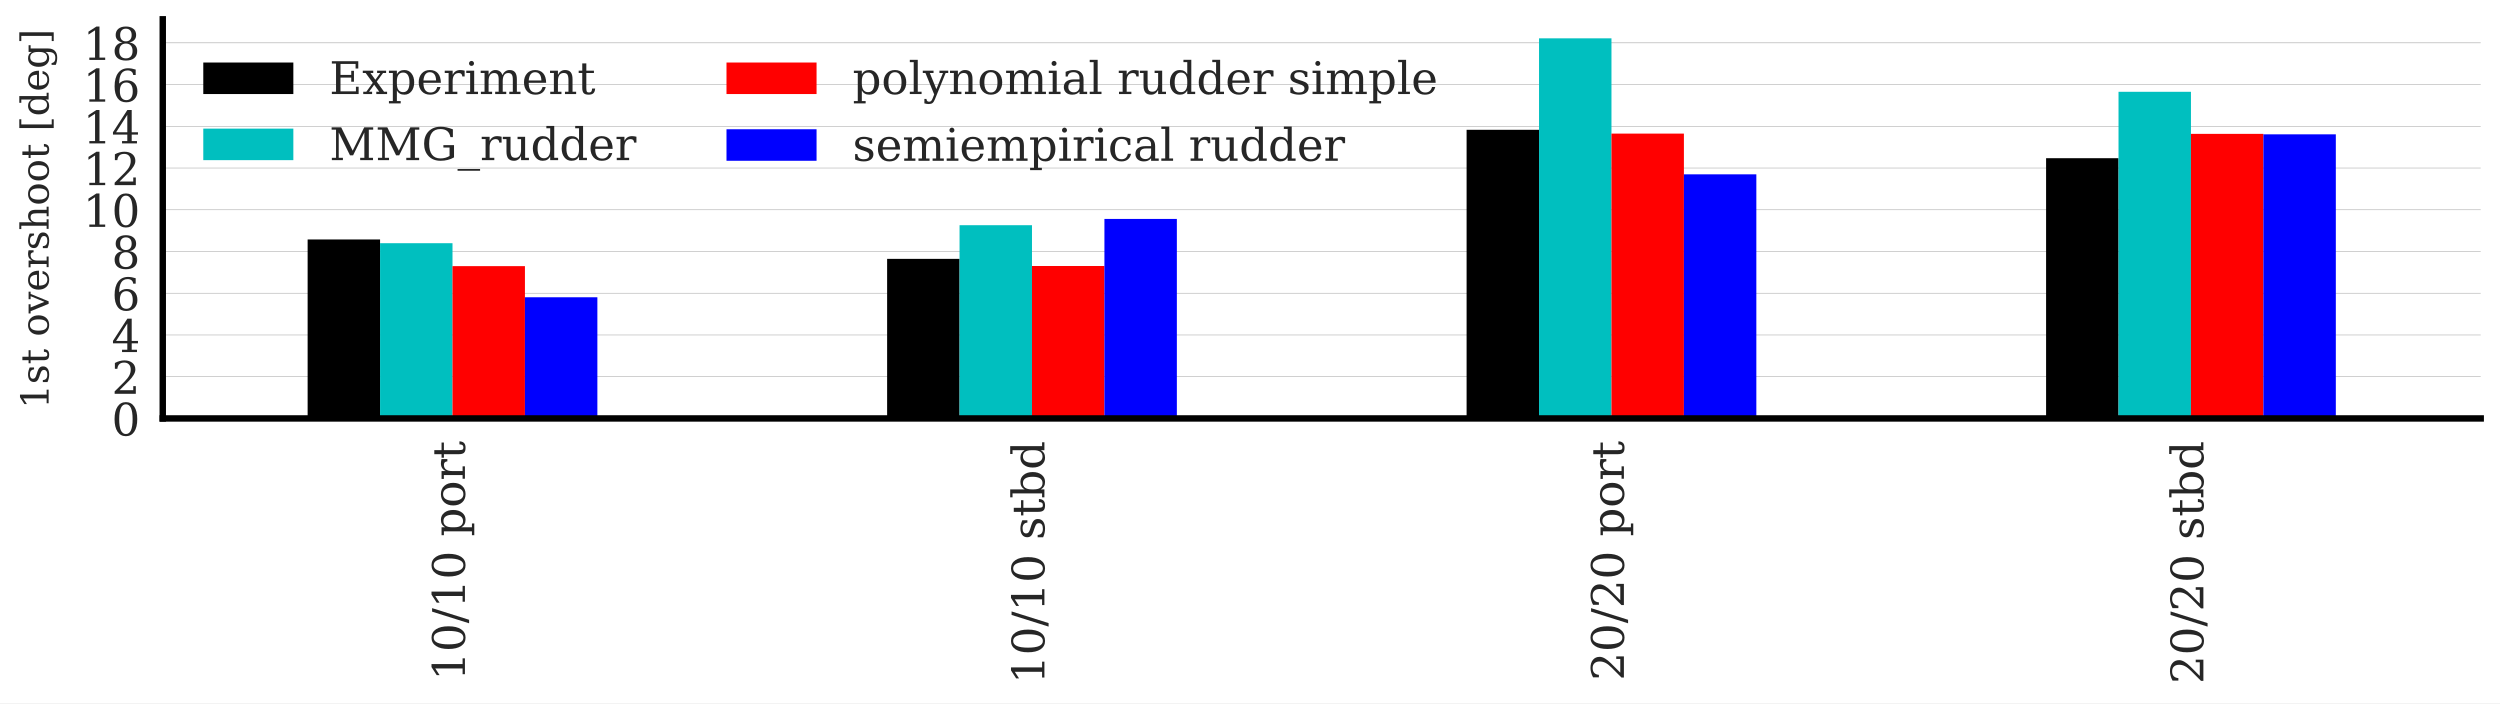
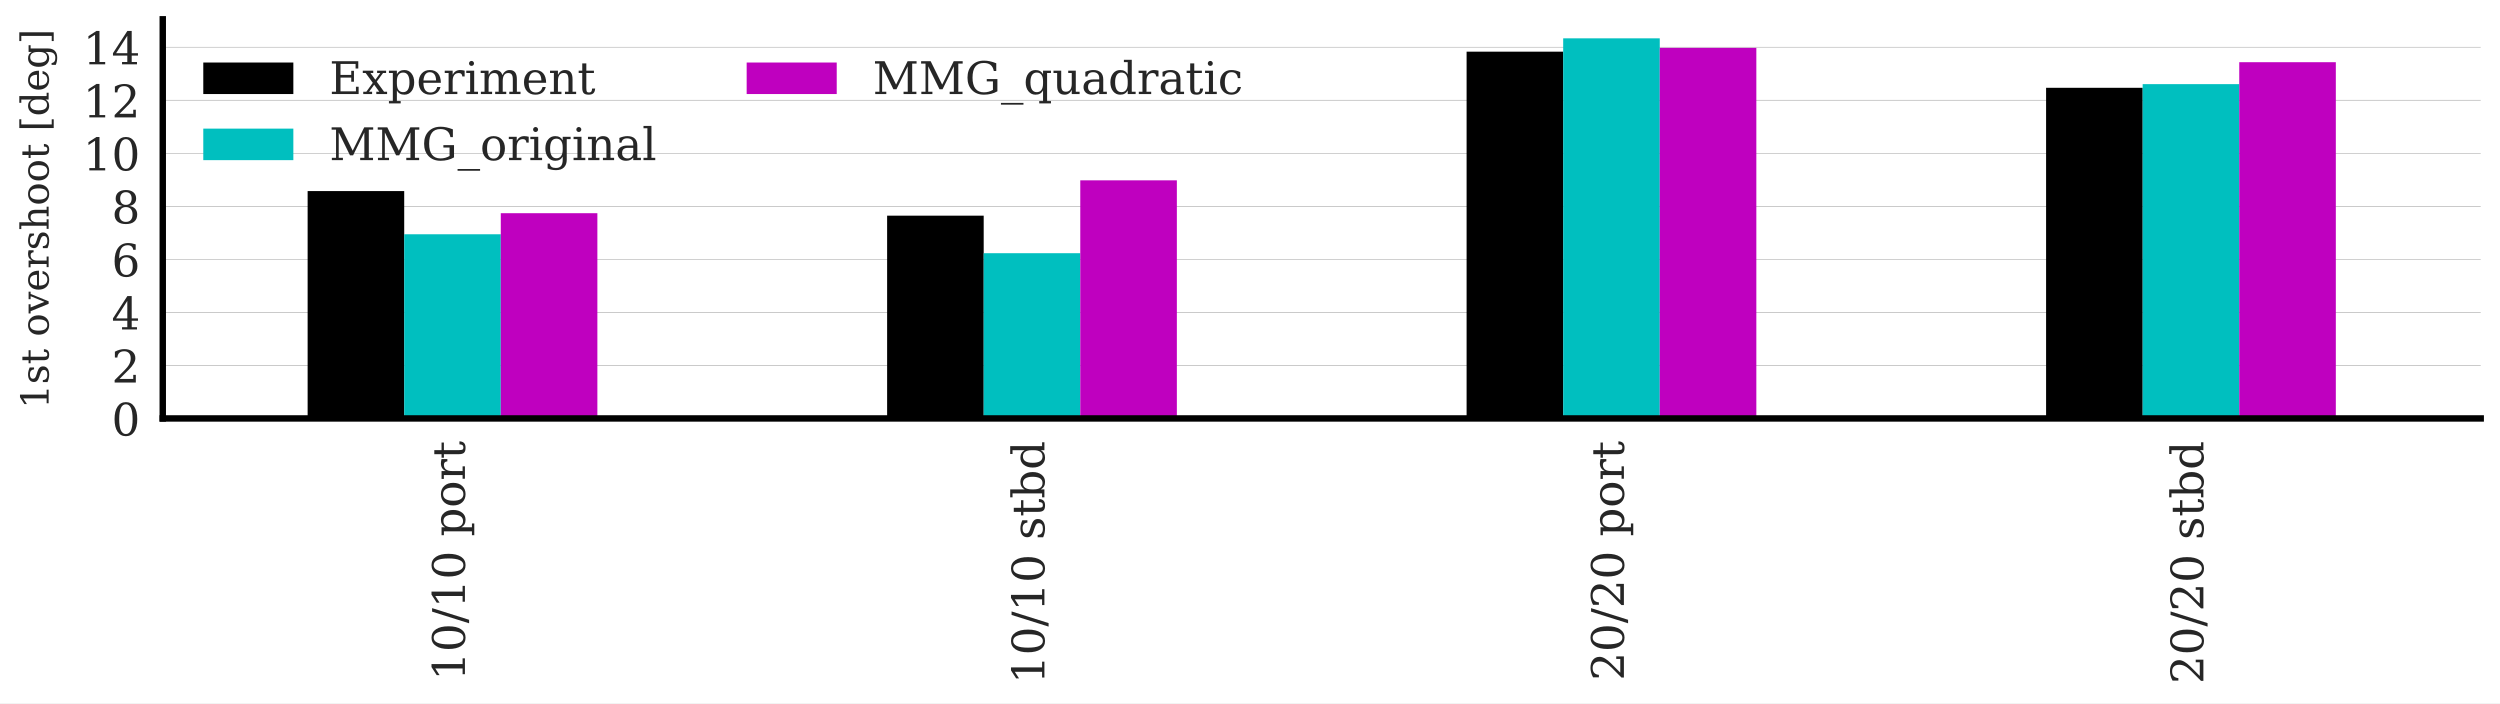
<svg xmlns="http://www.w3.org/2000/svg" xmlns:xlink="http://www.w3.org/1999/xlink" width="388.619pt" height="109.312pt" viewBox="0 0 388.619 109.312" version="1.1">
  <defs>
    <style type="text/css">*{stroke-linejoin: round; stroke-linecap: butt}</style>
  </defs>
  <g id="figure_1">
    <g id="patch_1">
      <path d="M 0 109.312  L 388.619 109.312  L 388.619 0  L 0 0  z " style="fill: #ffffff" />
    </g>
    <g id="axes_1">
      <g id="patch_2">
        <path d="M 25.3 65.046  L 385.619 65.046  L 385.619 3  L 25.3 3  z " style="fill: #ffffff" />
      </g>
      <g id="matplotlib.axis_1">
        <g id="xtick_1">
          <g id="line2d_1" />
          <g id="text_1">
            <g style="fill: #262626" transform="translate(72.27138 105.7983) rotate(-90) scale(0.07 -0.07)">
              <defs>
                <path id="DejaVuSerif-31" d="M 909 0  L 909 331  L 1722 331  L 1722 4213  L 781 3603  L 781 4013  L 1919 4750  L 2350 4750  L 2350 331  L 3163 331  L 3163 0  L 909 0  z " transform="scale(0.015625)" />
                <path id="DejaVuSerif-30" d="M 2034 219  Q 2513 219 2750 744  Q 2988 1269 2988 2328  Q 2988 3391 2750 3916  Q 2513 4441 2034 4441  Q 1556 4441 1318 3916  Q 1081 3391 1081 2328  Q 1081 1269 1318 744  Q 1556 219 2034 219  z M 2034 -91  Q 1275 -91 848 546  Q 422 1184 422 2328  Q 422 3475 848 4112  Q 1275 4750 2034 4750  Q 2797 4750 3222 4112  Q 3647 3475 3647 2328  Q 3647 1184 3222 546  Q 2797 -91 2034 -91  z " transform="scale(0.015625)" />
                <path id="DejaVuSerif-2f" d="M 1656 4666  L 2156 4666  L 500 -594  L 0 -594  L 1656 4666  z " transform="scale(0.015625)" />
                <path id="DejaVuSerif-20" transform="scale(0.015625)" />
                <path id="DejaVuSerif-70" d="M 1313 1825  L 1313 1497  Q 1313 897 1542 583  Q 1772 269 2209 269  Q 2650 269 2876 622  Q 3103 975 3103 1663  Q 3103 2353 2876 2703  Q 2650 3053 2209 3053  Q 1772 3053 1542 2737  Q 1313 2422 1313 1825  z M 738 2988  L 184 2988  L 184 3322  L 1313 3322  L 1313 2803  Q 1481 3116 1742 3264  Q 2003 3413 2388 3413  Q 3000 3413 3387 2928  Q 3775 2444 3775 1663  Q 3775 881 3387 395  Q 3000 -91 2388 -91  Q 2003 -91 1742 57  Q 1481 206 1313 519  L 1313 -997  L 1856 -997  L 1856 -1331  L 184 -1331  L 184 -997  L 738 -997  L 738 2988  z " transform="scale(0.015625)" />
                <path id="DejaVuSerif-6f" d="M 1925 219  Q 2388 219 2623 584  Q 2859 950 2859 1663  Q 2859 2375 2623 2739  Q 2388 3103 1925 3103  Q 1463 3103 1227 2739  Q 991 2375 991 1663  Q 991 950 1228 584  Q 1466 219 1925 219  z M 1925 -91  Q 1200 -91 759 389  Q 319 869 319 1663  Q 319 2456 758 2934  Q 1197 3413 1925 3413  Q 2653 3413 3092 2934  Q 3531 2456 3531 1663  Q 3531 869 3092 389  Q 2653 -91 1925 -91  z " transform="scale(0.015625)" />
                <path id="DejaVuSerif-72" d="M 3059 3328  L 3059 2497  L 2728 2497  Q 2713 2744 2591 2866  Q 2469 2988 2234 2988  Q 1809 2988 1582 2694  Q 1356 2400 1356 1850  L 1356 331  L 2022 331  L 2022 0  L 263 0  L 263 331  L 781 331  L 781 2994  L 231 2994  L 231 3322  L 1356 3322  L 1356 2731  Q 1525 3078 1790 3245  Q 2056 3413 2438 3413  Q 2578 3413 2733 3391  Q 2888 3369 3059 3328  z " transform="scale(0.015625)" />
                <path id="DejaVuSerif-74" d="M 691 2988  L 184 2988  L 184 3322  L 691 3322  L 691 4353  L 1269 4353  L 1269 3322  L 2350 3322  L 2350 2988  L 1269 2988  L 1269 878  Q 1269 456 1350 337  Q 1431 219 1650 219  Q 1875 219 1978 351  Q 2081 484 2088 781  L 2522 781  Q 2497 328 2275 118  Q 2053 -91 1600 -91  Q 1103 -91 897 129  Q 691 350 691 878  L 691 2988  z " transform="scale(0.015625)" />
              </defs>
              <use xlink:href="#DejaVuSerif-31" />
              <use xlink:href="#DejaVuSerif-30" x="63.623" />
              <use xlink:href="#DejaVuSerif-2f" x="127.246" />
              <use xlink:href="#DejaVuSerif-31" x="160.938" />
              <use xlink:href="#DejaVuSerif-30" x="224.561" />
              <use xlink:href="#DejaVuSerif-20" x="288.184" />
              <use xlink:href="#DejaVuSerif-70" x="319.971" />
              <use xlink:href="#DejaVuSerif-6f" x="383.984" />
              <use xlink:href="#DejaVuSerif-72" x="444.189" />
              <use xlink:href="#DejaVuSerif-74" x="491.992" />
            </g>
          </g>
        </g>
        <g id="xtick_2">
          <g id="line2d_2" />
          <g id="text_2">
            <g style="fill: #262626" transform="translate(162.3512 106.3113) rotate(-90) scale(0.07 -0.07)">
              <defs>
                <path id="DejaVuSerif-73" d="M 359 184  L 359 959  L 691 959  Q 703 588 923 403  Q 1144 219 1575 219  Q 1963 219 2166 364  Q 2369 509 2369 788  Q 2369 1006 2220 1140  Q 2072 1275 1594 1428  L 1178 1569  Q 750 1706 558 1912  Q 366 2119 366 2438  Q 366 2894 700 3153  Q 1034 3413 1625 3413  Q 1888 3413 2178 3344  Q 2469 3275 2778 3144  L 2778 2419  L 2447 2419  Q 2434 2741 2221 2922  Q 2009 3103 1644 3103  Q 1281 3103 1095 2975  Q 909 2847 909 2591  Q 909 2381 1050 2254  Q 1191 2128 1613 1997  L 2069 1856  Q 2541 1709 2748 1489  Q 2956 1269 2956 922  Q 2956 450 2595 179  Q 2234 -91 1600 -91  Q 1278 -91 972 -22  Q 666 47 359 184  z " transform="scale(0.015625)" />
                <path id="DejaVuSerif-62" d="M 738 331  L 738 4531  L 184 4531  L 184 4863  L 1313 4863  L 1313 2803  Q 1481 3116 1742 3264  Q 2003 3413 2388 3413  Q 3000 3413 3387 2928  Q 3775 2444 3775 1663  Q 3775 881 3387 395  Q 3000 -91 2388 -91  Q 2003 -91 1742 57  Q 1481 206 1313 519  L 1313 0  L 184 0  L 184 331  L 738 331  z M 1313 1497  Q 1313 897 1542 583  Q 1772 269 2209 269  Q 2650 269 2876 622  Q 3103 975 3103 1663  Q 3103 2353 2876 2703  Q 2650 3053 2209 3053  Q 1772 3053 1542 2737  Q 1313 2422 1313 1825  L 1313 1497  z " transform="scale(0.015625)" />
                <path id="DejaVuSerif-64" d="M 3359 331  L 3909 331  L 3909 0  L 2784 0  L 2784 519  Q 2616 206 2355 57  Q 2094 -91 1709 -91  Q 1097 -91 708 395  Q 319 881 319 1663  Q 319 2444 706 2928  Q 1094 3413 1709 3413  Q 2094 3413 2355 3264  Q 2616 3116 2784 2803  L 2784 4531  L 2241 4531  L 2241 4863  L 3359 4863  L 3359 331  z M 2784 1497  L 2784 1825  Q 2784 2422 2554 2737  Q 2325 3053 1888 3053  Q 1444 3053 1217 2703  Q 991 2353 991 1663  Q 991 975 1217 622  Q 1444 269 1888 269  Q 2325 269 2554 583  Q 2784 897 2784 1497  z " transform="scale(0.015625)" />
              </defs>
              <use xlink:href="#DejaVuSerif-31" />
              <use xlink:href="#DejaVuSerif-30" x="63.623" />
              <use xlink:href="#DejaVuSerif-2f" x="127.246" />
              <use xlink:href="#DejaVuSerif-31" x="160.938" />
              <use xlink:href="#DejaVuSerif-30" x="224.561" />
              <use xlink:href="#DejaVuSerif-20" x="288.184" />
              <use xlink:href="#DejaVuSerif-73" x="319.971" />
              <use xlink:href="#DejaVuSerif-74" x="371.289" />
              <use xlink:href="#DejaVuSerif-62" x="411.475" />
              <use xlink:href="#DejaVuSerif-64" x="475.488" />
            </g>
          </g>
        </g>
        <g id="xtick_3">
          <g id="line2d_3" />
          <g id="text_3">
            <g style="fill: #262626" transform="translate(252.4309 105.7983) rotate(-90) scale(0.07 -0.07)">
              <defs>
                <path id="DejaVuSerif-32" d="M 819 3553  L 469 3553  L 469 4384  Q 803 4563 1142 4656  Q 1481 4750 1806 4750  Q 2534 4750 2956 4397  Q 3378 4044 3378 3438  Q 3378 2753 2422 1800  Q 2347 1728 2309 1691  L 1131 513  L 3078 513  L 3078 1088  L 3444 1088  L 3444 0  L 434 0  L 434 341  L 1850 1753  Q 2319 2222 2519 2614  Q 2719 3006 2719 3438  Q 2719 3909 2473 4175  Q 2228 4441 1797 4441  Q 1350 4441 1106 4219  Q 863 3997 819 3553  z " transform="scale(0.015625)" />
              </defs>
              <use xlink:href="#DejaVuSerif-32" />
              <use xlink:href="#DejaVuSerif-30" x="63.623" />
              <use xlink:href="#DejaVuSerif-2f" x="127.246" />
              <use xlink:href="#DejaVuSerif-32" x="160.938" />
              <use xlink:href="#DejaVuSerif-30" x="224.561" />
              <use xlink:href="#DejaVuSerif-20" x="288.184" />
              <use xlink:href="#DejaVuSerif-70" x="319.971" />
              <use xlink:href="#DejaVuSerif-6f" x="383.984" />
              <use xlink:href="#DejaVuSerif-72" x="444.189" />
              <use xlink:href="#DejaVuSerif-74" x="491.992" />
            </g>
          </g>
        </g>
        <g id="xtick_4">
          <g id="line2d_4" />
          <g id="text_4">
            <g style="fill: #262626" transform="translate(342.5107 106.3113) rotate(-90) scale(0.07 -0.07)">
              <use xlink:href="#DejaVuSerif-32" />
              <use xlink:href="#DejaVuSerif-30" x="63.623" />
              <use xlink:href="#DejaVuSerif-2f" x="127.246" />
              <use xlink:href="#DejaVuSerif-32" x="160.938" />
              <use xlink:href="#DejaVuSerif-30" x="224.561" />
              <use xlink:href="#DejaVuSerif-20" x="288.184" />
              <use xlink:href="#DejaVuSerif-73" x="319.971" />
              <use xlink:href="#DejaVuSerif-74" x="371.289" />
              <use xlink:href="#DejaVuSerif-62" x="411.475" />
              <use xlink:href="#DejaVuSerif-64" x="475.488" />
            </g>
          </g>
        </g>
      </g>
      <g id="matplotlib.axis_2">
        <g id="ytick_1">
          <g id="line2d_5">
-             <path d="M 25.3 65.046  L 385.619 65.046  " clip-path="url(#pbacc9009f7)" style="fill: none; stroke: #b0b0b0; stroke-width: 0.1; stroke-linecap: round" />
+             <path d="M 25.3 65.046  L 385.619 65.046  " clip-path="url(#p6c5f87d7bf)" style="fill: none; stroke: #b0b0b0; stroke-width: 0.1; stroke-linecap: round" />
          </g>
          <g id="line2d_6" />
          <g id="text_5">
            <g style="fill: #262626" transform="translate(17.34618 67.70576) scale(0.07 -0.07)">
              <use xlink:href="#DejaVuSerif-30" />
            </g>
          </g>
        </g>
        <g id="ytick_2">
          <g id="line2d_7">
-             <path d="M 25.3 58.559  L 385.619 58.559  " clip-path="url(#pbacc9009f7)" style="fill: none; stroke: #b0b0b0; stroke-width: 0.1; stroke-linecap: round" />
+             <path d="M 25.3 56.803  L 385.619 56.803  " clip-path="url(#p6c5f87d7bf)" style="fill: none; stroke: #b0b0b0; stroke-width: 0.1; stroke-linecap: round" />
          </g>
          <g id="line2d_8" />
          <g id="text_6">
-             <g style="fill: #262626" transform="translate(17.34618 61.21799) scale(0.07 -0.07)">
+             <g style="fill: #262626" transform="translate(17.34618 59.4626) scale(0.07 -0.07)">
              <use xlink:href="#DejaVuSerif-32" />
            </g>
          </g>
        </g>
        <g id="ytick_3">
          <g id="line2d_9">
-             <path d="M 25.3 52.071  L 385.619 52.071  " clip-path="url(#pbacc9009f7)" style="fill: none; stroke: #b0b0b0; stroke-width: 0.1; stroke-linecap: round" />
+             <path d="M 25.3 48.56  L 385.619 48.56  " clip-path="url(#p6c5f87d7bf)" style="fill: none; stroke: #b0b0b0; stroke-width: 0.1; stroke-linecap: round" />
          </g>
          <g id="line2d_10" />
          <g id="text_7">
-             <g style="fill: #262626" transform="translate(17.34618 54.73021) scale(0.07 -0.07)">
+             <g style="fill: #262626" transform="translate(17.34618 51.21943) scale(0.07 -0.07)">
              <defs>
                <path id="DejaVuSerif-34" d="M 2234 1581  L 2234 4063  L 641 1581  L 2234 1581  z M 3609 0  L 1484 0  L 1484 331  L 2234 331  L 2234 1247  L 197 1247  L 197 1588  L 2241 4750  L 2859 4750  L 2859 1581  L 3750 1581  L 3750 1247  L 2859 1247  L 2859 331  L 3609 331  L 3609 0  z " transform="scale(0.015625)" />
              </defs>
              <use xlink:href="#DejaVuSerif-34" />
            </g>
          </g>
        </g>
        <g id="ytick_4">
          <g id="line2d_11">
-             <path d="M 25.3 45.583  L 385.619 45.583  " clip-path="url(#pbacc9009f7)" style="fill: none; stroke: #b0b0b0; stroke-width: 0.1; stroke-linecap: round" />
+             <path d="M 25.3 40.317  L 385.619 40.317  " clip-path="url(#p6c5f87d7bf)" style="fill: none; stroke: #b0b0b0; stroke-width: 0.1; stroke-linecap: round" />
          </g>
          <g id="line2d_12" />
          <g id="text_8">
-             <g style="fill: #262626" transform="translate(17.34618 48.24244) scale(0.07 -0.07)">
+             <g style="fill: #262626" transform="translate(17.34618 42.97627) scale(0.07 -0.07)">
              <defs>
                <path id="DejaVuSerif-36" d="M 2094 219  Q 2534 219 2771 542  Q 3009 866 3009 1472  Q 3009 2078 2771 2401  Q 2534 2725 2094 2725  Q 1647 2725 1412 2412  Q 1178 2100 1178 1509  Q 1178 888 1415 553  Q 1653 219 2094 219  z M 1075 2569  Q 1288 2803 1556 2918  Q 1825 3034 2163 3034  Q 2859 3034 3264 2615  Q 3669 2197 3669 1472  Q 3669 763 3233 336  Q 2797 -91 2069 -91  Q 1278 -91 853 498  Q 428 1088 428 2181  Q 428 3406 931 4078  Q 1434 4750 2350 4750  Q 2597 4750 2869 4703  Q 3141 4656 3425 4563  L 3425 3794  L 3072 3794  Q 3034 4109 2831 4275  Q 2628 4441 2284 4441  Q 1678 4441 1381 3981  Q 1084 3522 1075 2569  z " transform="scale(0.015625)" />
              </defs>
              <use xlink:href="#DejaVuSerif-36" />
            </g>
          </g>
        </g>
        <g id="ytick_5">
          <g id="line2d_13">
-             <path d="M 25.3 39.095  L 385.619 39.095  " clip-path="url(#pbacc9009f7)" style="fill: none; stroke: #b0b0b0; stroke-width: 0.1; stroke-linecap: round" />
+             <path d="M 25.3 32.074  L 385.619 32.074  " clip-path="url(#p6c5f87d7bf)" style="fill: none; stroke: #b0b0b0; stroke-width: 0.1; stroke-linecap: round" />
          </g>
          <g id="line2d_14" />
          <g id="text_9">
-             <g style="fill: #262626" transform="translate(17.34618 41.75466) scale(0.07 -0.07)">
+             <g style="fill: #262626" transform="translate(17.34618 34.73311) scale(0.07 -0.07)">
              <defs>
                <path id="DejaVuSerif-38" d="M 2981 1275  Q 2981 1775 2732 2051  Q 2484 2328 2034 2328  Q 1584 2328 1336 2051  Q 1088 1775 1088 1275  Q 1088 772 1336 495  Q 1584 219 2034 219  Q 2484 219 2732 495  Q 2981 772 2981 1275  z M 2853 3541  Q 2853 3966 2637 4203  Q 2422 4441 2034 4441  Q 1650 4441 1433 4203  Q 1216 3966 1216 3541  Q 1216 3113 1433 2875  Q 1650 2638 2034 2638  Q 2422 2638 2637 2875  Q 2853 3113 2853 3541  z M 2516 2484  Q 3047 2413 3344 2092  Q 3641 1772 3641 1275  Q 3641 619 3225 264  Q 2809 -91 2034 -91  Q 1263 -91 845 264  Q 428 619 428 1275  Q 428 1772 725 2092  Q 1022 2413 1556 2484  Q 1084 2569 832 2842  Q 581 3116 581 3541  Q 581 4103 968 4426  Q 1356 4750 2034 4750  Q 2713 4750 3100 4426  Q 3488 4103 3488 3541  Q 3488 3116 3236 2842  Q 2984 2569 2516 2484  z " transform="scale(0.015625)" />
              </defs>
              <use xlink:href="#DejaVuSerif-38" />
            </g>
          </g>
        </g>
        <g id="ytick_6">
          <g id="line2d_15">
-             <path d="M 25.3 32.607  L 385.619 32.607  " clip-path="url(#pbacc9009f7)" style="fill: none; stroke: #b0b0b0; stroke-width: 0.1; stroke-linecap: round" />
+             <path d="M 25.3 23.83  L 385.619 23.83  " clip-path="url(#p6c5f87d7bf)" style="fill: none; stroke: #b0b0b0; stroke-width: 0.1; stroke-linecap: round" />
          </g>
          <g id="line2d_16" />
          <g id="text_10">
-             <g style="fill: #262626" transform="translate(12.89243 35.26688) scale(0.07 -0.07)">
+             <g style="fill: #262626" transform="translate(12.89243 26.48994) scale(0.07 -0.07)">
              <use xlink:href="#DejaVuSerif-31" />
              <use xlink:href="#DejaVuSerif-30" x="63.623" />
            </g>
          </g>
        </g>
        <g id="ytick_7">
          <g id="line2d_17">
-             <path d="M 25.3 26.12  L 385.619 26.12  " clip-path="url(#pbacc9009f7)" style="fill: none; stroke: #b0b0b0; stroke-width: 0.1; stroke-linecap: round" />
+             <path d="M 25.3 15.587  L 385.619 15.587  " clip-path="url(#p6c5f87d7bf)" style="fill: none; stroke: #b0b0b0; stroke-width: 0.1; stroke-linecap: round" />
          </g>
          <g id="line2d_18" />
          <g id="text_11">
-             <g style="fill: #262626" transform="translate(12.89243 28.77911) scale(0.07 -0.07)">
+             <g style="fill: #262626" transform="translate(12.89243 18.24678) scale(0.07 -0.07)">
              <use xlink:href="#DejaVuSerif-31" />
              <use xlink:href="#DejaVuSerif-32" x="63.623" />
            </g>
          </g>
        </g>
        <g id="ytick_8">
          <g id="line2d_19">
-             <path d="M 25.3 19.632  L 385.619 19.632  " clip-path="url(#pbacc9009f7)" style="fill: none; stroke: #b0b0b0; stroke-width: 0.1; stroke-linecap: round" />
+             <path d="M 25.3 7.344  L 385.619 7.344  " clip-path="url(#p6c5f87d7bf)" style="fill: none; stroke: #b0b0b0; stroke-width: 0.1; stroke-linecap: round" />
          </g>
          <g id="line2d_20" />
          <g id="text_12">
-             <g style="fill: #262626" transform="translate(12.89243 22.29133) scale(0.07 -0.07)">
+             <g style="fill: #262626" transform="translate(12.89243 10.00361) scale(0.07 -0.07)">
              <use xlink:href="#DejaVuSerif-31" />
              <use xlink:href="#DejaVuSerif-34" x="63.623" />
            </g>
          </g>
        </g>
-         <g id="ytick_9">
-           <g id="line2d_21">
-             <path d="M 25.3 13.144  L 385.619 13.144  " clip-path="url(#pbacc9009f7)" style="fill: none; stroke: #b0b0b0; stroke-width: 0.1; stroke-linecap: round" />
-           </g>
-           <g id="line2d_22" />
-           <g id="text_13">
-             <g style="fill: #262626" transform="translate(12.89243 15.80355) scale(0.07 -0.07)">
-               <use xlink:href="#DejaVuSerif-31" />
-               <use xlink:href="#DejaVuSerif-36" x="63.623" />
-             </g>
-           </g>
-         </g>
-         <g id="ytick_10">
-           <g id="line2d_23">
-             <path d="M 25.3 6.656  L 385.619 6.656  " clip-path="url(#pbacc9009f7)" style="fill: none; stroke: #b0b0b0; stroke-width: 0.1; stroke-linecap: round" />
-           </g>
-           <g id="line2d_24" />
-           <g id="text_14">
-             <g style="fill: #262626" transform="translate(12.89243 9.315779) scale(0.07 -0.07)">
-               <use xlink:href="#DejaVuSerif-31" />
-               <use xlink:href="#DejaVuSerif-38" x="63.623" />
-             </g>
-           </g>
-         </g>
-         <g id="text_15">
+         <g id="text_13">
          <g style="fill: #262626" transform="translate(7.559303 63.5414) rotate(-90) scale(0.06 -0.06)">
            <defs>
              <path id="DejaVuSerif-76" d="M 1581 0  L 359 2988  L -19 2988  L -19 3322  L 1509 3322  L 1509 2988  L 978 2988  L 1913 703  L 2847 2988  L 2350 2988  L 2350 3322  L 3597 3322  L 3597 2988  L 3225 2988  L 2003 0  L 1581 0  z " transform="scale(0.015625)" />
              <path id="DejaVuSerif-65" d="M 3469 1600  L 991 1600  L 991 1575  Q 991 903 1244 561  Q 1497 219 1991 219  Q 2369 219 2611 417  Q 2853 616 2950 1006  L 3413 1006  Q 3275 459 2904 184  Q 2534 -91 1931 -91  Q 1203 -91 761 389  Q 319 869 319 1663  Q 319 2450 753 2931  Q 1188 3413 1894 3413  Q 2647 3413 3050 2948  Q 3453 2484 3469 1600  z M 2791 1931  Q 2772 2513 2545 2808  Q 2319 3103 1894 3103  Q 1497 3103 1269 2806  Q 1041 2509 991 1931  L 2791 1931  z " transform="scale(0.015625)" />
              <path id="DejaVuSerif-68" d="M 263 0  L 263 331  L 781 331  L 781 4531  L 231 4531  L 231 4863  L 1356 4863  L 1356 2731  Q 1516 3069 1770 3241  Q 2025 3413 2363 3413  Q 2913 3413 3172 3097  Q 3431 2781 3431 2113  L 3431 331  L 3944 331  L 3944 0  L 2356 0  L 2356 331  L 2853 331  L 2853 1931  Q 2853 2541 2704 2764  Q 2556 2988 2175 2988  Q 1775 2988 1565 2697  Q 1356 2406 1356 1850  L 1356 331  L 1856 331  L 1856 0  L 263 0  z " transform="scale(0.015625)" />
              <path id="DejaVuSerif-5b" d="M 550 4863  L 2003 4863  L 2003 4531  L 1147 4531  L 1147 -513  L 2003 -513  L 2003 -844  L 550 -844  L 550 4863  z " transform="scale(0.015625)" />
              <path id="DejaVuSerif-67" d="M 3359 2988  L 3359 72  Q 3359 -644 2965 -1033  Q 2572 -1422 1844 -1422  Q 1516 -1422 1216 -1362  Q 916 -1303 641 -1184  L 641 -488  L 941 -488  Q 997 -813 1206 -963  Q 1416 -1113 1806 -1113  Q 2313 -1113 2548 -827  Q 2784 -541 2784 72  L 2784 519  Q 2616 206 2355 57  Q 2094 -91 1709 -91  Q 1097 -91 708 395  Q 319 881 319 1663  Q 319 2444 706 2928  Q 1094 3413 1709 3413  Q 2094 3413 2355 3264  Q 2616 3116 2784 2803  L 2784 3322  L 3909 3322  L 3909 2988  L 3359 2988  z M 2784 1825  Q 2784 2422 2554 2737  Q 2325 3053 1888 3053  Q 1444 3053 1217 2703  Q 991 2353 991 1663  Q 991 975 1217 622  Q 1444 269 1888 269  Q 2325 269 2554 583  Q 2784 897 2784 1497  L 2784 1825  z " transform="scale(0.015625)" />
              <path id="DejaVuSerif-5d" d="M 1947 4863  L 1947 -844  L 494 -844  L 494 -513  L 1350 -513  L 1350 4531  L 494 4531  L 494 4863  L 1947 4863  z " transform="scale(0.015625)" />
            </defs>
            <use xlink:href="#DejaVuSerif-31" />
            <use xlink:href="#DejaVuSerif-73" x="63.623" />
            <use xlink:href="#DejaVuSerif-74" x="114.941" />
            <use xlink:href="#DejaVuSerif-20" x="155.127" />
            <use xlink:href="#DejaVuSerif-6f" x="186.914" />
            <use xlink:href="#DejaVuSerif-76" x="247.119" />
            <use xlink:href="#DejaVuSerif-65" x="303.613" />
            <use xlink:href="#DejaVuSerif-72" x="362.793" />
            <use xlink:href="#DejaVuSerif-73" x="410.596" />
            <use xlink:href="#DejaVuSerif-68" x="461.914" />
            <use xlink:href="#DejaVuSerif-6f" x="526.318" />
            <use xlink:href="#DejaVuSerif-6f" x="586.523" />
            <use xlink:href="#DejaVuSerif-74" x="646.729" />
            <use xlink:href="#DejaVuSerif-20" x="686.914" />
            <use xlink:href="#DejaVuSerif-5b" x="718.701" />
            <use xlink:href="#DejaVuSerif-64" x="757.715" />
            <use xlink:href="#DejaVuSerif-65" x="821.729" />
            <use xlink:href="#DejaVuSerif-67" x="880.908" />
            <use xlink:href="#DejaVuSerif-5d" x="944.922" />
          </g>
        </g>
      </g>
      <g id="patch_3">
-         <path d="M 47.82 65.046  L 59.08 65.046  L 59.08 37.228  L 47.82 37.228  z " clip-path="url(#pbacc9009f7)" />
+         <path d="M 47.82 65.046  L 62.833 65.046  L 62.833 29.702  L 47.82 29.702  z " clip-path="url(#p6c5f87d7bf)" />
      </g>
      <g id="patch_4">
-         <path d="M 137.9 65.046  L 149.16 65.046  L 149.16 40.237  L 137.9 40.237  z " clip-path="url(#pbacc9009f7)" />
+         <path d="M 137.9 65.046  L 152.913 65.046  L 152.913 33.524  L 137.9 33.524  z " clip-path="url(#p6c5f87d7bf)" />
      </g>
      <g id="patch_5">
-         <path d="M 227.979 65.046  L 239.239 65.046  L 239.239 20.176  L 227.979 20.176  z " clip-path="url(#pbacc9009f7)" />
+         <path d="M 227.979 65.046  L 242.993 65.046  L 242.993 8.035  L 227.979 8.035  z " clip-path="url(#p6c5f87d7bf)" />
      </g>
      <g id="patch_6">
-         <path d="M 318.059 65.046  L 329.319 65.046  L 329.319 24.591  L 318.059 24.591  z " clip-path="url(#pbacc9009f7)" />
+         <path d="M 318.059 65.046  L 333.073 65.046  L 333.073 13.645  L 318.059 13.645  z " clip-path="url(#p6c5f87d7bf)" />
      </g>
      <g id="patch_7">
-         <path d="M 59.08 65.046  L 70.34 65.046  L 70.34 37.808  L 59.08 37.808  z " clip-path="url(#pbacc9009f7)" style="fill: #00bfbf" />
+         <path d="M 62.833 65.046  L 77.846 65.046  L 77.846 36.411  L 62.833 36.411  z " clip-path="url(#p6c5f87d7bf)" style="fill: #00bfbf" />
      </g>
      <g id="patch_8">
-         <path d="M 149.16 65.046  L 160.42 65.046  L 160.42 35.006  L 149.16 35.006  z " clip-path="url(#pbacc9009f7)" style="fill: #00bfbf" />
+         <path d="M 152.913 65.046  L 167.926 65.046  L 167.926 39.36  L 152.913 39.36  z " clip-path="url(#p6c5f87d7bf)" style="fill: #00bfbf" />
      </g>
      <g id="patch_9">
-         <path d="M 239.239 65.046  L 250.499 65.046  L 250.499 5.955  L 239.239 5.955  z " clip-path="url(#pbacc9009f7)" style="fill: #00bfbf" />
+         <path d="M 242.993 65.046  L 258.006 65.046  L 258.006 5.955  L 242.993 5.955  z " clip-path="url(#p6c5f87d7bf)" style="fill: #00bfbf" />
      </g>
      <g id="patch_10">
-         <path d="M 329.319 65.046  L 340.579 65.046  L 340.579 14.272  L 329.319 14.272  z " clip-path="url(#pbacc9009f7)" style="fill: #00bfbf" />
+         <path d="M 333.073 65.046  L 348.086 65.046  L 348.086 13.075  L 333.073 13.075  z " clip-path="url(#p6c5f87d7bf)" style="fill: #00bfbf" />
      </g>
      <g id="patch_11">
-         <path d="M 70.34 65.046  L 81.6 65.046  L 81.6 41.367  L 70.34 41.367  z " clip-path="url(#pbacc9009f7)" style="fill: #ff0000" />
+         <path d="M 77.846 65.046  L 92.86 65.046  L 92.86 33.142  L 77.846 33.142  z " clip-path="url(#p6c5f87d7bf)" style="fill: #bf00bf" />
      </g>
      <g id="patch_12">
-         <path d="M 160.42 65.046  L 171.68 65.046  L 171.68 41.35  L 160.42 41.35  z " clip-path="url(#pbacc9009f7)" style="fill: #ff0000" />
+         <path d="M 167.926 65.046  L 182.94 65.046  L 182.94 28.032  L 167.926 28.032  z " clip-path="url(#p6c5f87d7bf)" style="fill: #bf00bf" />
      </g>
      <g id="patch_13">
-         <path d="M 250.499 65.046  L 261.759 65.046  L 261.759 20.77  L 250.499 20.77  z " clip-path="url(#pbacc9009f7)" style="fill: #ff0000" />
+         <path d="M 258.006 65.046  L 273.019 65.046  L 273.019 7.442  L 258.006 7.442  z " clip-path="url(#p6c5f87d7bf)" style="fill: #bf00bf" />
      </g>
      <g id="patch_14">
-         <path d="M 340.579 65.046  L 351.839 65.046  L 351.839 20.806  L 340.579 20.806  z " clip-path="url(#pbacc9009f7)" style="fill: #ff0000" />
+         <path d="M 348.086 65.046  L 363.099 65.046  L 363.099 9.668  L 348.086 9.668  z " clip-path="url(#p6c5f87d7bf)" style="fill: #bf00bf" />
      </g>
      <g id="patch_15">
-         <path d="M 81.6 65.046  L 92.86 65.046  L 92.86 46.207  L 81.6 46.207  z " clip-path="url(#pbacc9009f7)" style="fill: #0000ff" />
+         <path d="M 25.3 65.046  L 25.3 3  " style="fill: none; stroke: #000000; stroke-linejoin: miter; stroke-linecap: square" />
      </g>
      <g id="patch_16">
-         <path d="M 171.68 65.046  L 182.94 65.046  L 182.94 34.028  L 171.68 34.028  z " clip-path="url(#pbacc9009f7)" style="fill: #0000ff" />
-       </g>
-       <g id="patch_17">
-         <path d="M 261.759 65.046  L 273.019 65.046  L 273.019 27.097  L 261.759 27.097  z " clip-path="url(#pbacc9009f7)" style="fill: #0000ff" />
-       </g>
-       <g id="patch_18">
-         <path d="M 351.839 65.046  L 363.099 65.046  L 363.099 20.879  L 351.839 20.879  z " clip-path="url(#pbacc9009f7)" style="fill: #0000ff" />
-       </g>
-       <g id="patch_19">
-         <path d="M 25.3 65.046  L 25.3 3  " style="fill: none; stroke: #000000; stroke-linejoin: miter; stroke-linecap: square" />
-       </g>
-       <g id="patch_20">
        <path d="M 25.3 65.046  L 385.619 65.046  " style="fill: none; stroke: #000000; stroke-linejoin: miter; stroke-linecap: square" />
      </g>
      <g id="legend_1">
-         <g id="patch_21">
+         <g id="patch_17">
          <path d="M 31.6 14.619  L 45.6 14.619  L 45.6 9.719  L 31.6 9.719  z " />
        </g>
-         <g id="text_16">
+         <g id="text_14">
          <g style="fill: #262626" transform="translate(51.19993 14.61915) scale(0.07 -0.07)">
            <defs>
              <path id="DejaVuSerif-45" d="M 353 0  L 353 331  L 947 331  L 947 4331  L 353 4331  L 353 4666  L 4109 4666  L 4109 3628  L 3725 3628  L 3725 4281  L 1581 4281  L 1581 2719  L 3109 2719  L 3109 3303  L 3494 3303  L 3494 1753  L 3109 1753  L 3109 2338  L 1581 2338  L 1581 384  L 3775 384  L 3775 1038  L 4159 1038  L 4159 0  L 353 0  z " transform="scale(0.015625)" />
              <path id="DejaVuSerif-78" d="M 1863 2028  L 2559 2988  L 2113 2988  L 2113 3322  L 3391 3322  L 3391 2988  L 2950 2988  L 2059 1759  L 3097 331  L 3531 331  L 3531 0  L 1997 0  L 1997 331  L 2419 331  L 1697 1325  L 972 331  L 1403 331  L 1403 0  L 141 0  L 141 331  L 581 331  L 1497 1594  L 488 2988  L 78 2988  L 78 3322  L 1563 3322  L 1563 2988  L 1166 2988  L 1863 2028  z " transform="scale(0.015625)" />
              <path id="DejaVuSerif-69" d="M 622 4353  Q 622 4497 726 4603  Q 831 4709 978 4709  Q 1122 4709 1226 4603  Q 1331 4497 1331 4353  Q 1331 4206 1228 4103  Q 1125 4000 978 4000  Q 831 4000 726 4103  Q 622 4206 622 4353  z M 1356 331  L 1900 331  L 1900 0  L 231 0  L 231 331  L 781 331  L 781 2988  L 231 2988  L 231 3322  L 1356 3322  L 1356 331  z " transform="scale(0.015625)" />
              <path id="DejaVuSerif-6d" d="M 3316 2675  Q 3481 3041 3739 3227  Q 3997 3413 4341 3413  Q 4863 3413 5119 3089  Q 5375 2766 5375 2113  L 5375 331  L 5894 331  L 5894 0  L 4300 0  L 4300 331  L 4800 331  L 4800 2047  Q 4800 2556 4650 2772  Q 4500 2988 4153 2988  Q 3769 2988 3567 2697  Q 3366 2406 3366 1850  L 3366 331  L 3866 331  L 3866 0  L 2291 0  L 2291 331  L 2791 331  L 2791 2069  Q 2791 2566 2641 2777  Q 2491 2988 2144 2988  Q 1759 2988 1557 2697  Q 1356 2406 1356 1850  L 1356 331  L 1856 331  L 1856 0  L 263 0  L 263 331  L 781 331  L 781 2994  L 231 2994  L 231 3322  L 1356 3322  L 1356 2731  Q 1516 3063 1762 3238  Q 2009 3413 2322 3413  Q 2709 3413 2968 3220  Q 3228 3028 3316 2675  z " transform="scale(0.015625)" />
              <path id="DejaVuSerif-6e" d="M 263 0  L 263 331  L 781 331  L 781 2988  L 231 2988  L 231 3322  L 1356 3322  L 1356 2731  Q 1516 3069 1770 3241  Q 2025 3413 2363 3413  Q 2913 3413 3172 3097  Q 3431 2781 3431 2113  L 3431 331  L 3944 331  L 3944 0  L 2356 0  L 2356 331  L 2853 331  L 2853 1931  Q 2853 2541 2703 2767  Q 2553 2994 2175 2994  Q 1775 2994 1565 2701  Q 1356 2409 1356 1850  L 1356 331  L 1856 331  L 1856 0  L 263 0  z " transform="scale(0.015625)" />
            </defs>
            <use xlink:href="#DejaVuSerif-45" />
            <use xlink:href="#DejaVuSerif-78" x="72.998" />
            <use xlink:href="#DejaVuSerif-70" x="129.395" />
            <use xlink:href="#DejaVuSerif-65" x="193.408" />
            <use xlink:href="#DejaVuSerif-72" x="252.588" />
            <use xlink:href="#DejaVuSerif-69" x="300.391" />
            <use xlink:href="#DejaVuSerif-6d" x="332.373" />
            <use xlink:href="#DejaVuSerif-65" x="427.197" />
            <use xlink:href="#DejaVuSerif-6e" x="486.377" />
            <use xlink:href="#DejaVuSerif-74" x="550.781" />
          </g>
        </g>
-         <g id="patch_22">
+         <g id="patch_18">
          <path d="M 31.6 24.894  L 45.6 24.894  L 45.6 19.994  L 31.6 19.994  z " style="fill: #00bfbf" />
        </g>
-         <g id="text_17">
+         <g id="text_15">
          <g style="fill: #262626" transform="translate(51.19993 24.89383) scale(0.07 -0.07)">
            <defs>
              <path id="DejaVuSerif-4d" d="M 353 0  L 353 331  L 947 331  L 947 4331  L 319 4331  L 319 4666  L 1678 4666  L 3316 1344  L 4953 4666  L 6228 4666  L 6228 4331  L 5606 4331  L 5606 331  L 6203 331  L 6203 0  L 4378 0  L 4378 331  L 4972 331  L 4972 3938  L 3372 684  L 2931 684  L 1331 3938  L 1331 331  L 1925 331  L 1925 0  L 353 0  z " transform="scale(0.015625)" />
              <path id="DejaVuSerif-47" d="M 4097 3272  Q 3988 3856 3641 4136  Q 3294 4416 2675 4416  Q 1869 4416 1472 3897  Q 1075 3378 1075 2328  Q 1075 1300 1484 772  Q 1894 244 2688 244  Q 3041 244 3362 331  Q 3684 419 3975 594  L 3975 1797  L 3097 1797  L 3097 2131  L 4609 2131  L 4609 391  Q 4194 150 3714 29  Q 3234 -91 2688 -91  Q 1631 -91 995 570  Q 359 1231 359 2328  Q 359 3434 996 4092  Q 1634 4750 2713 4750  Q 3113 4750 3539 4658  Q 3966 4566 4447 4378  L 4447 3272  L 4097 3272  z " transform="scale(0.015625)" />
              <path id="DejaVuSerif-5f" d="M 3200 -1259  L 3200 -1509  L 0 -1509  L 0 -1259  L 3200 -1259  z " transform="scale(0.015625)" />
-               <path id="DejaVuSerif-75" d="M 2266 3322  L 3341 3322  L 3341 331  L 3884 331  L 3884 0  L 2766 0  L 2766 588  Q 2606 256 2353 82  Q 2100 -91 1766 -91  Q 1213 -91 952 223  Q 691 538 691 1209  L 691 2988  L 172 2988  L 172 3322  L 1269 3322  L 1269 1388  Q 1269 781 1417 556  Q 1566 331 1947 331  Q 2347 331 2556 625  Q 2766 919 2766 1478  L 2766 2988  L 2266 2988  L 2266 3322  z " transform="scale(0.015625)" />
+               <path id="DejaVuSerif-61" d="M 2547 1044  L 2547 1747  L 1806 1747  Q 1378 1747 1168 1562  Q 959 1378 959 997  Q 959 650 1171 447  Q 1384 244 1747 244  Q 2106 244 2326 466  Q 2547 688 2547 1044  z M 3122 2075  L 3122 331  L 3634 331  L 3634 0  L 2547 0  L 2547 359  Q 2356 128 2106 18  Q 1856 -91 1522 -91  Q 969 -91 644 203  Q 319 497 319 997  Q 319 1513 691 1797  Q 1063 2081 1741 2081  L 2547 2081  L 2547 2309  Q 2547 2688 2317 2895  Q 2088 3103 1672 3103  Q 1328 3103 1125 2947  Q 922 2791 872 2484  L 575 2484  L 575 3156  Q 875 3284 1158 3348  Q 1441 3413 1709 3413  Q 2400 3413 2761 3070  Q 3122 2728 3122 2075  z " transform="scale(0.015625)" />
+               <path id="DejaVuSerif-6c" d="M 1313 331  L 1856 331  L 1856 0  L 184 0  L 184 331  L 738 331  L 738 4531  L 184 4531  L 184 4863  L 1313 4863  L 1313 331  z " transform="scale(0.015625)" />
            </defs>
            <use xlink:href="#DejaVuSerif-4d" />
            <use xlink:href="#DejaVuSerif-4d" x="102.393" />
            <use xlink:href="#DejaVuSerif-47" x="204.785" />
            <use xlink:href="#DejaVuSerif-5f" x="284.668" />
-             <use xlink:href="#DejaVuSerif-72" x="334.668" />
-             <use xlink:href="#DejaVuSerif-75" x="382.471" />
-             <use xlink:href="#DejaVuSerif-64" x="446.875" />
-             <use xlink:href="#DejaVuSerif-64" x="510.889" />
-             <use xlink:href="#DejaVuSerif-65" x="574.902" />
-             <use xlink:href="#DejaVuSerif-72" x="634.082" />
-           </g>
-         </g>
-         <g id="patch_23">
-           <path d="M 112.932 14.619  L 126.932 14.619  L 126.932 9.719  L 112.932 9.719  z " style="fill: #ff0000" />
-         </g>
-         <g id="text_18">
-           <g style="fill: #262626" transform="translate(132.5323 14.61915) scale(0.07 -0.07)">
+             <use xlink:href="#DejaVuSerif-6f" x="334.668" />
+             <use xlink:href="#DejaVuSerif-72" x="394.873" />
+             <use xlink:href="#DejaVuSerif-69" x="442.676" />
+             <use xlink:href="#DejaVuSerif-67" x="474.658" />
+             <use xlink:href="#DejaVuSerif-69" x="538.672" />
+             <use xlink:href="#DejaVuSerif-6e" x="570.654" />
+             <use xlink:href="#DejaVuSerif-61" x="635.059" />
+             <use xlink:href="#DejaVuSerif-6c" x="694.678" />
+           </g>
+         </g>
+         <g id="patch_19">
+           <path d="M 116.067 14.619  L 130.067 14.619  L 130.067 9.719  L 116.067 9.719  z " style="fill: #bf00bf" />
+         </g>
+         <g id="text_16">
+           <g style="fill: #262626" transform="translate(135.667 14.61915) scale(0.07 -0.07)">
            <defs>
-               <path id="DejaVuSerif-6c" d="M 1313 331  L 1856 331  L 1856 0  L 184 0  L 184 331  L 738 331  L 738 4531  L 184 4531  L 184 4863  L 1313 4863  L 1313 331  z " transform="scale(0.015625)" />
-               <path id="DejaVuSerif-79" d="M 1381 -609  L 1600 -56  L 359 2988  L -19 2988  L -19 3322  L 1509 3322  L 1509 2988  L 978 2988  L 1913 703  L 2847 2988  L 2350 2988  L 2350 3322  L 3597 3322  L 3597 2988  L 3225 2988  L 1703 -750  Q 1547 -1138 1356 -1280  Q 1166 -1422 819 -1422  Q 672 -1422 517 -1397  Q 363 -1372 206 -1325  L 206 -691  L 500 -691  Q 519 -903 608 -995  Q 697 -1088 884 -1088  Q 1056 -1088 1161 -992  Q 1266 -897 1381 -609  z " transform="scale(0.015625)" />
-               <path id="DejaVuSerif-61" d="M 2547 1044  L 2547 1747  L 1806 1747  Q 1378 1747 1168 1562  Q 959 1378 959 997  Q 959 650 1171 447  Q 1384 244 1747 244  Q 2106 244 2326 466  Q 2547 688 2547 1044  z M 3122 2075  L 3122 331  L 3634 331  L 3634 0  L 2547 0  L 2547 359  Q 2356 128 2106 18  Q 1856 -91 1522 -91  Q 969 -91 644 203  Q 319 497 319 997  Q 319 1513 691 1797  Q 1063 2081 1741 2081  L 2547 2081  L 2547 2309  Q 2547 2688 2317 2895  Q 2088 3103 1672 3103  Q 1328 3103 1125 2947  Q 922 2791 872 2484  L 575 2484  L 575 3156  Q 875 3284 1158 3348  Q 1441 3413 1709 3413  Q 2400 3413 2761 3070  Q 3122 2728 3122 2075  z " transform="scale(0.015625)" />
-             </defs>
-             <use xlink:href="#DejaVuSerif-70" />
-             <use xlink:href="#DejaVuSerif-6f" x="64.014" />
-             <use xlink:href="#DejaVuSerif-6c" x="124.219" />
-             <use xlink:href="#DejaVuSerif-79" x="156.201" />
-             <use xlink:href="#DejaVuSerif-6e" x="212.695" />
-             <use xlink:href="#DejaVuSerif-6f" x="277.1" />
-             <use xlink:href="#DejaVuSerif-6d" x="337.305" />
-             <use xlink:href="#DejaVuSerif-69" x="432.129" />
-             <use xlink:href="#DejaVuSerif-61" x="464.111" />
-             <use xlink:href="#DejaVuSerif-6c" x="523.73" />
-             <use xlink:href="#DejaVuSerif-20" x="555.713" />
-             <use xlink:href="#DejaVuSerif-72" x="587.5" />
-             <use xlink:href="#DejaVuSerif-75" x="635.303" />
-             <use xlink:href="#DejaVuSerif-64" x="699.707" />
-             <use xlink:href="#DejaVuSerif-64" x="763.721" />
-             <use xlink:href="#DejaVuSerif-65" x="827.734" />
-             <use xlink:href="#DejaVuSerif-72" x="886.914" />
-             <use xlink:href="#DejaVuSerif-20" x="934.717" />
-             <use xlink:href="#DejaVuSerif-73" x="966.504" />
-             <use xlink:href="#DejaVuSerif-69" x="1017.822" />
-             <use xlink:href="#DejaVuSerif-6d" x="1049.805" />
-             <use xlink:href="#DejaVuSerif-70" x="1144.629" />
-             <use xlink:href="#DejaVuSerif-6c" x="1208.643" />
-             <use xlink:href="#DejaVuSerif-65" x="1240.625" />
-           </g>
-         </g>
-         <g id="patch_24">
-           <path d="M 112.932 24.993  L 126.932 24.993  L 126.932 20.093  L 112.932 20.093  z " style="fill: #0000ff" />
-         </g>
-         <g id="text_19">
-           <g style="fill: #262626" transform="translate(132.5323 24.99337) scale(0.07 -0.07)">
-             <defs>
+               <path id="DejaVuSerif-71" d="M 3359 2988  L 3359 -997  L 3909 -997  L 3909 -1331  L 2241 -1331  L 2241 -997  L 2784 -997  L 2784 519  Q 2616 206 2355 57  Q 2094 -91 1709 -91  Q 1097 -91 708 395  Q 319 881 319 1663  Q 319 2444 706 2928  Q 1094 3413 1709 3413  Q 2094 3413 2355 3264  Q 2616 3116 2784 2803  L 2784 3322  L 3909 3322  L 3909 2988  L 3359 2988  z M 2784 1825  Q 2784 2422 2554 2737  Q 2325 3053 1888 3053  Q 1444 3053 1217 2703  Q 991 2353 991 1663  Q 991 975 1217 622  Q 1444 269 1888 269  Q 2325 269 2554 583  Q 2784 897 2784 1497  L 2784 1825  z " transform="scale(0.015625)" />
+               <path id="DejaVuSerif-75" d="M 2266 3322  L 3341 3322  L 3341 331  L 3884 331  L 3884 0  L 2766 0  L 2766 588  Q 2606 256 2353 82  Q 2100 -91 1766 -91  Q 1213 -91 952 223  Q 691 538 691 1209  L 691 2988  L 172 2988  L 172 3322  L 1269 3322  L 1269 1388  Q 1269 781 1417 556  Q 1566 331 1947 331  Q 2347 331 2556 625  Q 2766 919 2766 1478  L 2766 2988  L 2266 2988  L 2266 3322  z " transform="scale(0.015625)" />
              <path id="DejaVuSerif-63" d="M 3291 997  Q 3169 466 2822 187  Q 2475 -91 1925 -91  Q 1200 -91 759 389  Q 319 869 319 1663  Q 319 2459 759 2936  Q 1200 3413 1925 3413  Q 2241 3413 2553 3339  Q 2866 3266 3181 3116  L 3181 2266  L 2847 2266  Q 2781 2703 2561 2903  Q 2341 3103 1931 3103  Q 1466 3103 1228 2742  Q 991 2381 991 1663  Q 991 944 1227 581  Q 1463 219 1931 219  Q 2303 219 2525 412  Q 2747 606 2828 997  L 3291 997  z " transform="scale(0.015625)" />
            </defs>
-             <use xlink:href="#DejaVuSerif-73" />
-             <use xlink:href="#DejaVuSerif-65" x="51.318" />
-             <use xlink:href="#DejaVuSerif-6d" x="110.498" />
-             <use xlink:href="#DejaVuSerif-69" x="205.322" />
-             <use xlink:href="#DejaVuSerif-65" x="237.305" />
-             <use xlink:href="#DejaVuSerif-6d" x="296.484" />
-             <use xlink:href="#DejaVuSerif-70" x="391.309" />
-             <use xlink:href="#DejaVuSerif-69" x="455.322" />
-             <use xlink:href="#DejaVuSerif-72" x="487.305" />
-             <use xlink:href="#DejaVuSerif-69" x="535.107" />
-             <use xlink:href="#DejaVuSerif-63" x="567.09" />
-             <use xlink:href="#DejaVuSerif-61" x="623.096" />
-             <use xlink:href="#DejaVuSerif-6c" x="682.715" />
-             <use xlink:href="#DejaVuSerif-20" x="714.697" />
-             <use xlink:href="#DejaVuSerif-72" x="746.484" />
-             <use xlink:href="#DejaVuSerif-75" x="794.287" />
-             <use xlink:href="#DejaVuSerif-64" x="858.691" />
-             <use xlink:href="#DejaVuSerif-64" x="922.705" />
-             <use xlink:href="#DejaVuSerif-65" x="986.719" />
-             <use xlink:href="#DejaVuSerif-72" x="1045.898" />
+             <use xlink:href="#DejaVuSerif-4d" />
+             <use xlink:href="#DejaVuSerif-4d" x="102.393" />
+             <use xlink:href="#DejaVuSerif-47" x="204.785" />
+             <use xlink:href="#DejaVuSerif-5f" x="284.668" />
+             <use xlink:href="#DejaVuSerif-71" x="334.668" />
+             <use xlink:href="#DejaVuSerif-75" x="398.682" />
+             <use xlink:href="#DejaVuSerif-61" x="463.086" />
+             <use xlink:href="#DejaVuSerif-64" x="522.705" />
+             <use xlink:href="#DejaVuSerif-72" x="586.719" />
+             <use xlink:href="#DejaVuSerif-61" x="634.521" />
+             <use xlink:href="#DejaVuSerif-74" x="694.141" />
+             <use xlink:href="#DejaVuSerif-69" x="734.326" />
+             <use xlink:href="#DejaVuSerif-63" x="766.309" />
          </g>
        </g>
      </g>
    </g>
  </g>
  <defs>
-     <clipPath id="pbacc9009f7">
+     <clipPath id="p6c5f87d7bf">
      <rect x="25.3" y="3" width="360.319" height="62.046" />
    </clipPath>
  </defs>
</svg>
